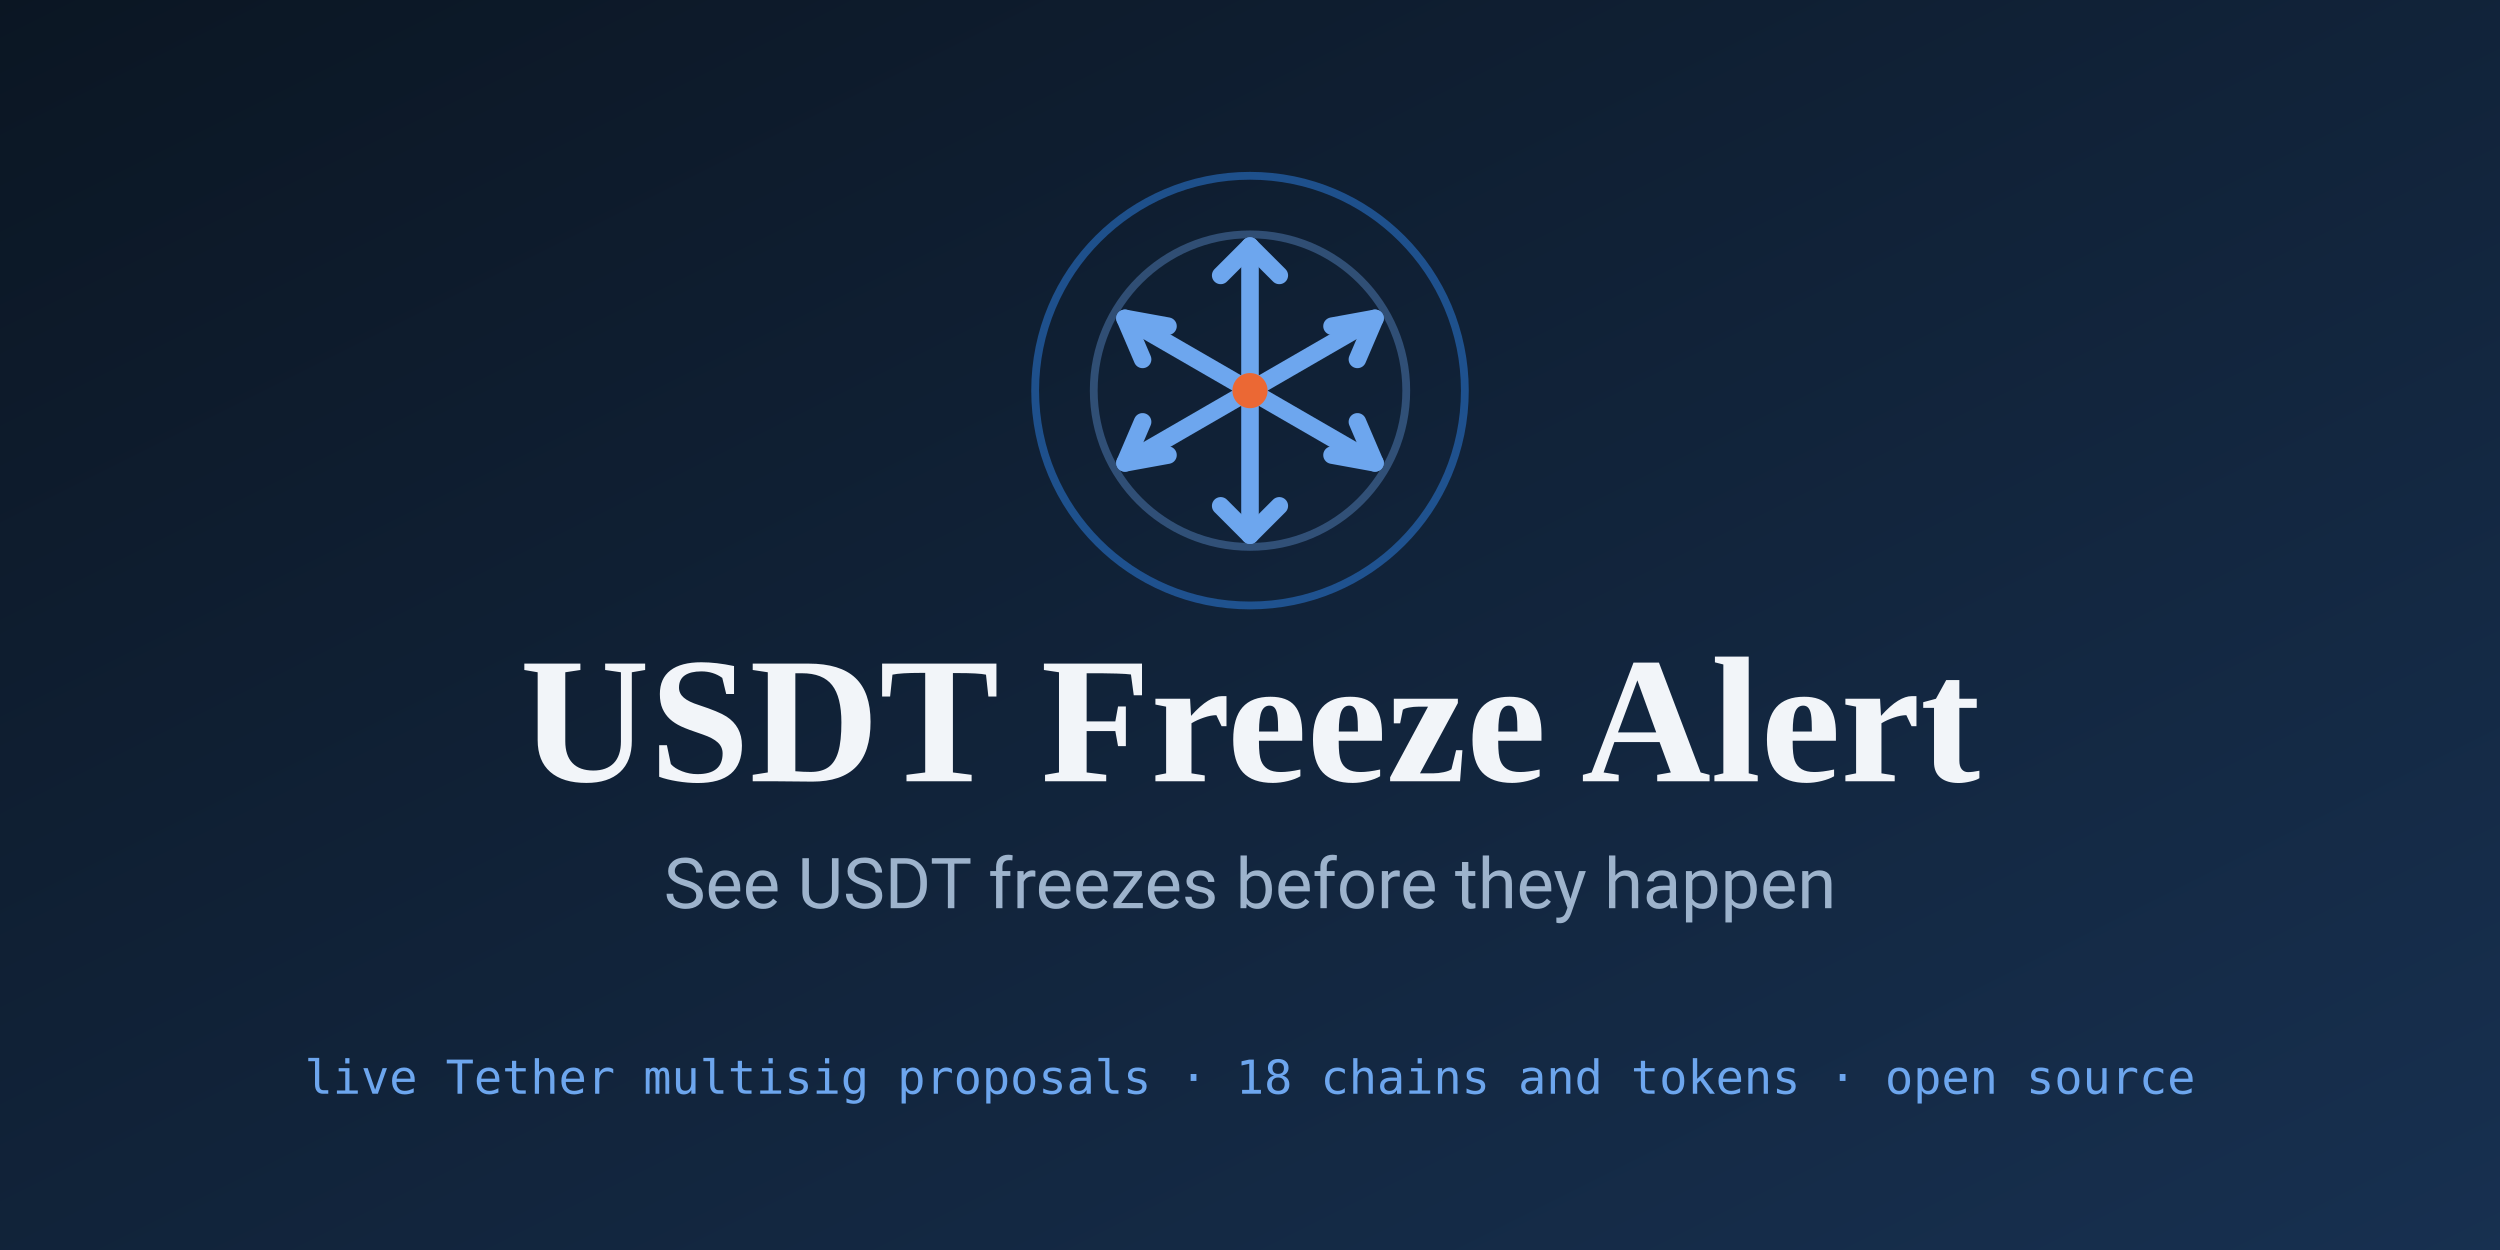
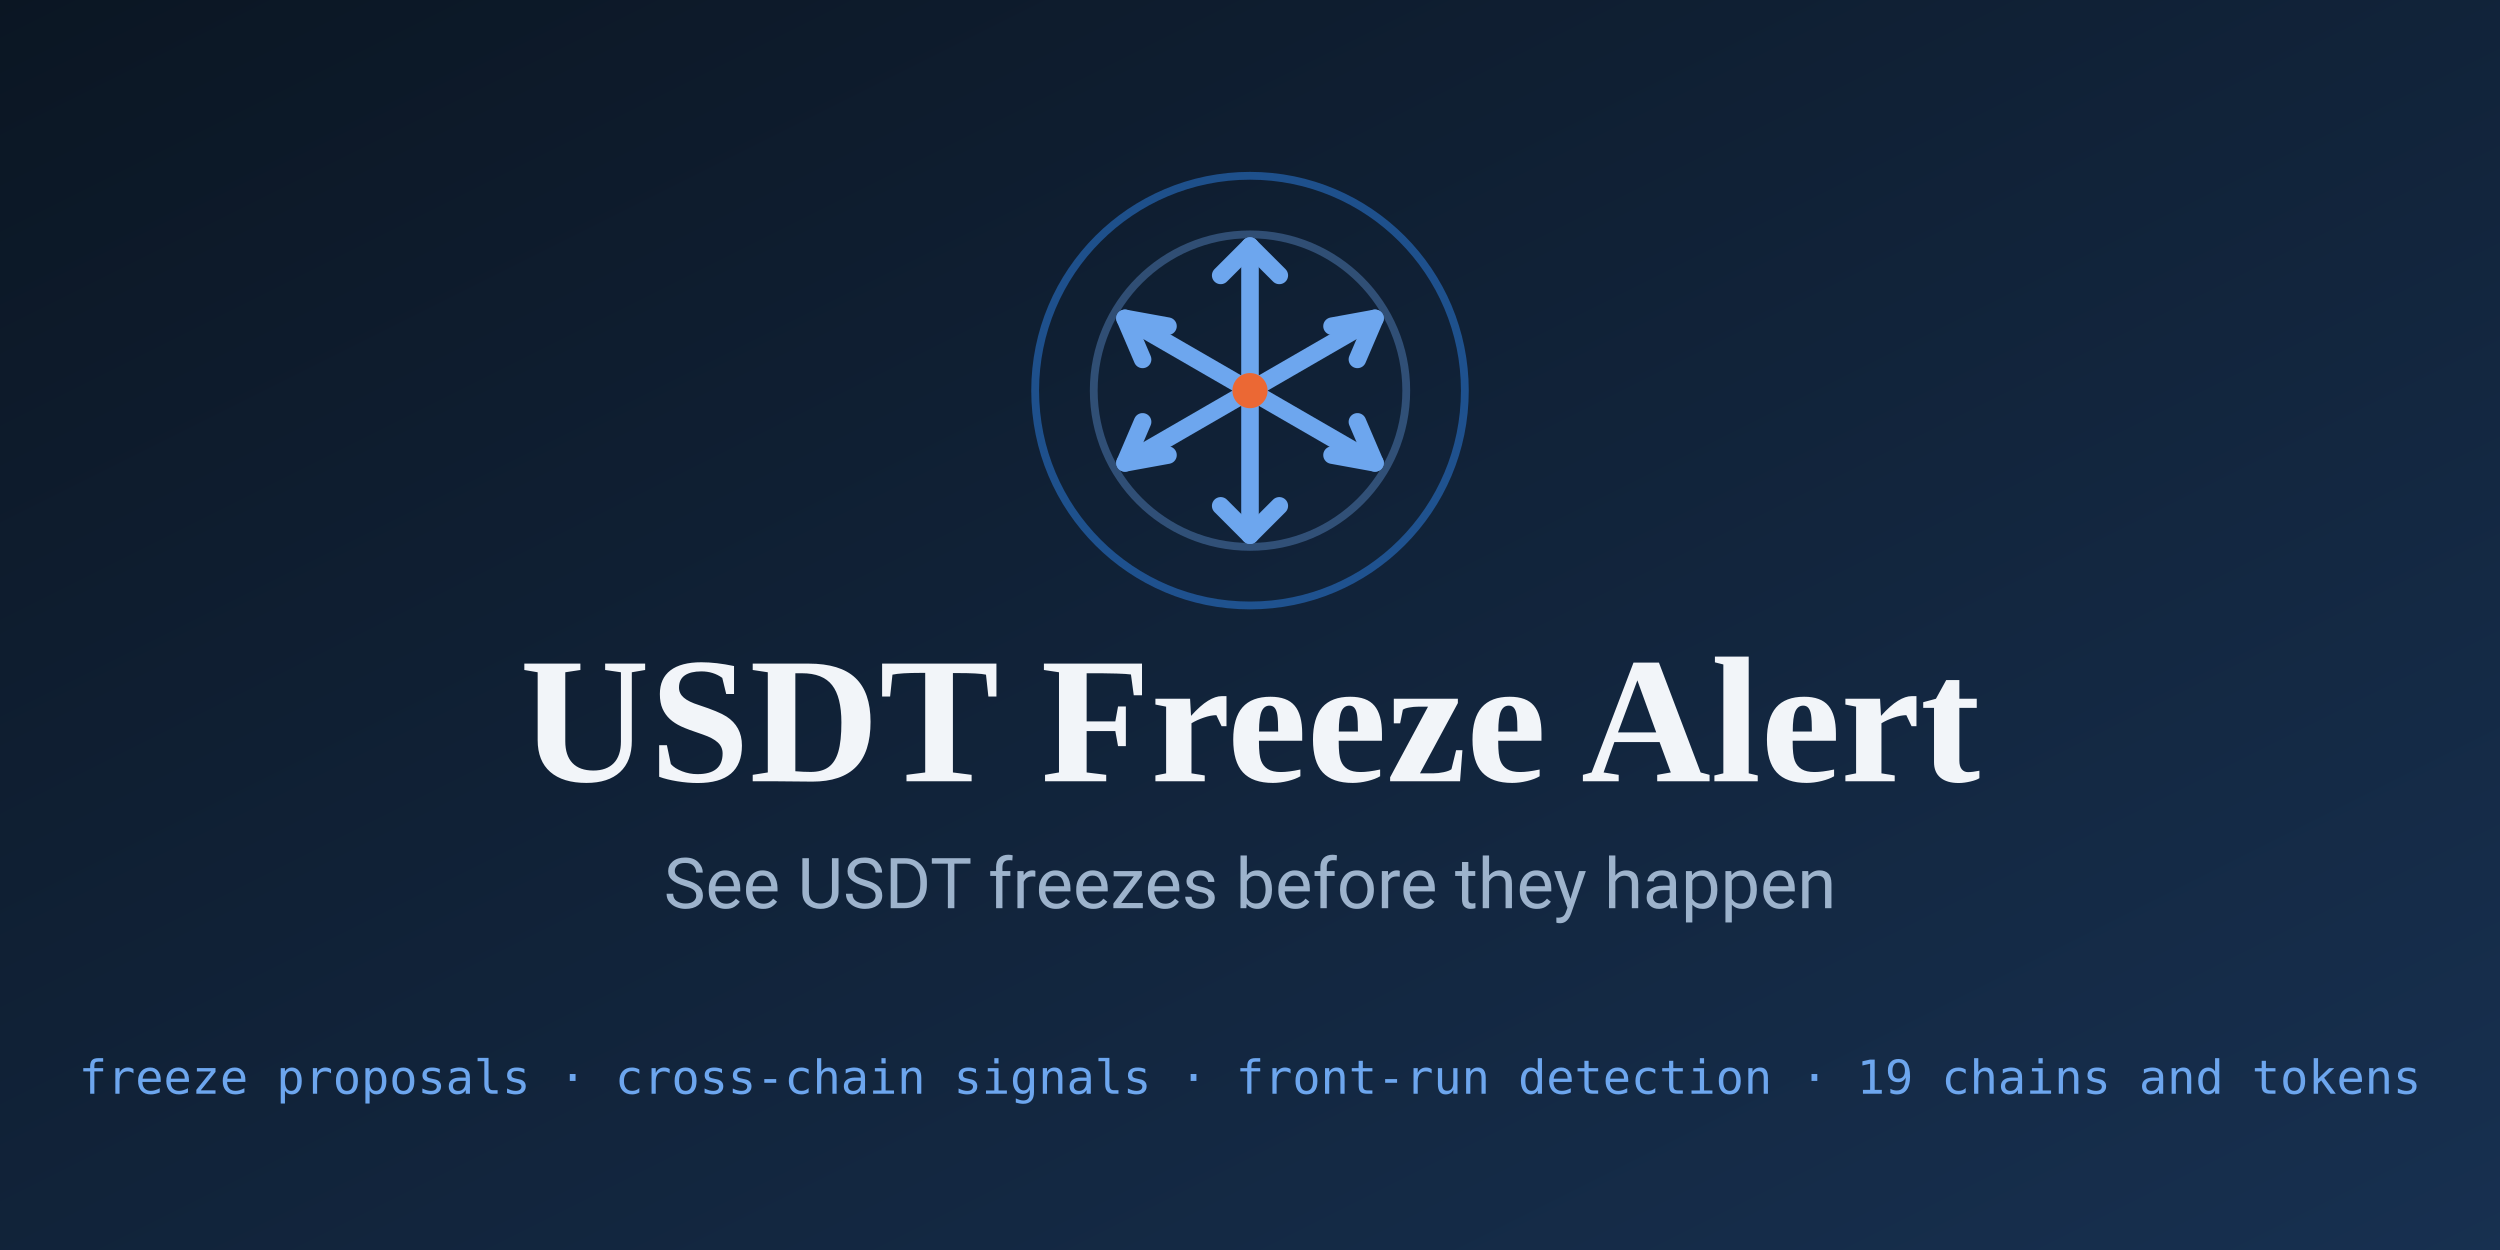
<svg xmlns="http://www.w3.org/2000/svg" viewBox="0 0 1280 640" width="1280" height="640">
  <defs>
    <linearGradient id="bg" x1="0" y1="0" x2="1" y2="1">
      <stop offset="0" stop-color="#0b1623" />
      <stop offset="1" stop-color="#173050" />
    </linearGradient>
  </defs>
  <rect width="1280" height="640" fill="url(#bg)" />
  <g transform="translate(640 200)" stroke="#6da6ee" stroke-width="9" stroke-linecap="round" fill="none">
    <circle r="110" stroke="#2a78d6" stroke-width="4" opacity=".55" />
    <circle r="80" stroke-width="4" opacity=".35" />
    <path d="M0-74V74M-64-37L64 37M-64 37L64-37" />
    <path d="M0-74l-15 15M0-74l15 15M0 74l-15-15M0 74l15-15M-64-37l22 4M-64-37l9 21M64 37l-22-4M64 37l-9-21M-64 37l9-21M-64 37l22-4M64-37l-9 21M64-37l-22 4" />
    <circle r="9" fill="#eb6834" stroke="none" />
  </g>
  <text x="640" y="400" text-anchor="middle" font-family="Georgia,'Times New Roman',serif" font-size="92" font-weight="600" fill="#f2f5f9">USDT Freeze Alert</text>
  <text x="640" y="465" text-anchor="middle" font-family="system-ui,-apple-system,'Segoe UI',Roboto,sans-serif" font-size="36" fill="#9db3cc">See USDT freezes before they happen</text>
-   <text x="640" y="560" text-anchor="middle" font-family="ui-monospace,Menlo,Consolas,monospace" font-size="24" fill="#6da6ee">live Tether multisig proposals · 18 chains and tokens · open source</text>
+   <text x="640" y="560" text-anchor="middle" font-family="ui-monospace,Menlo,Consolas,monospace" font-size="24" fill="#6da6ee">freeze proposals · cross-chain signals · front-run detection · 19 chains and tokens</text>
</svg>
